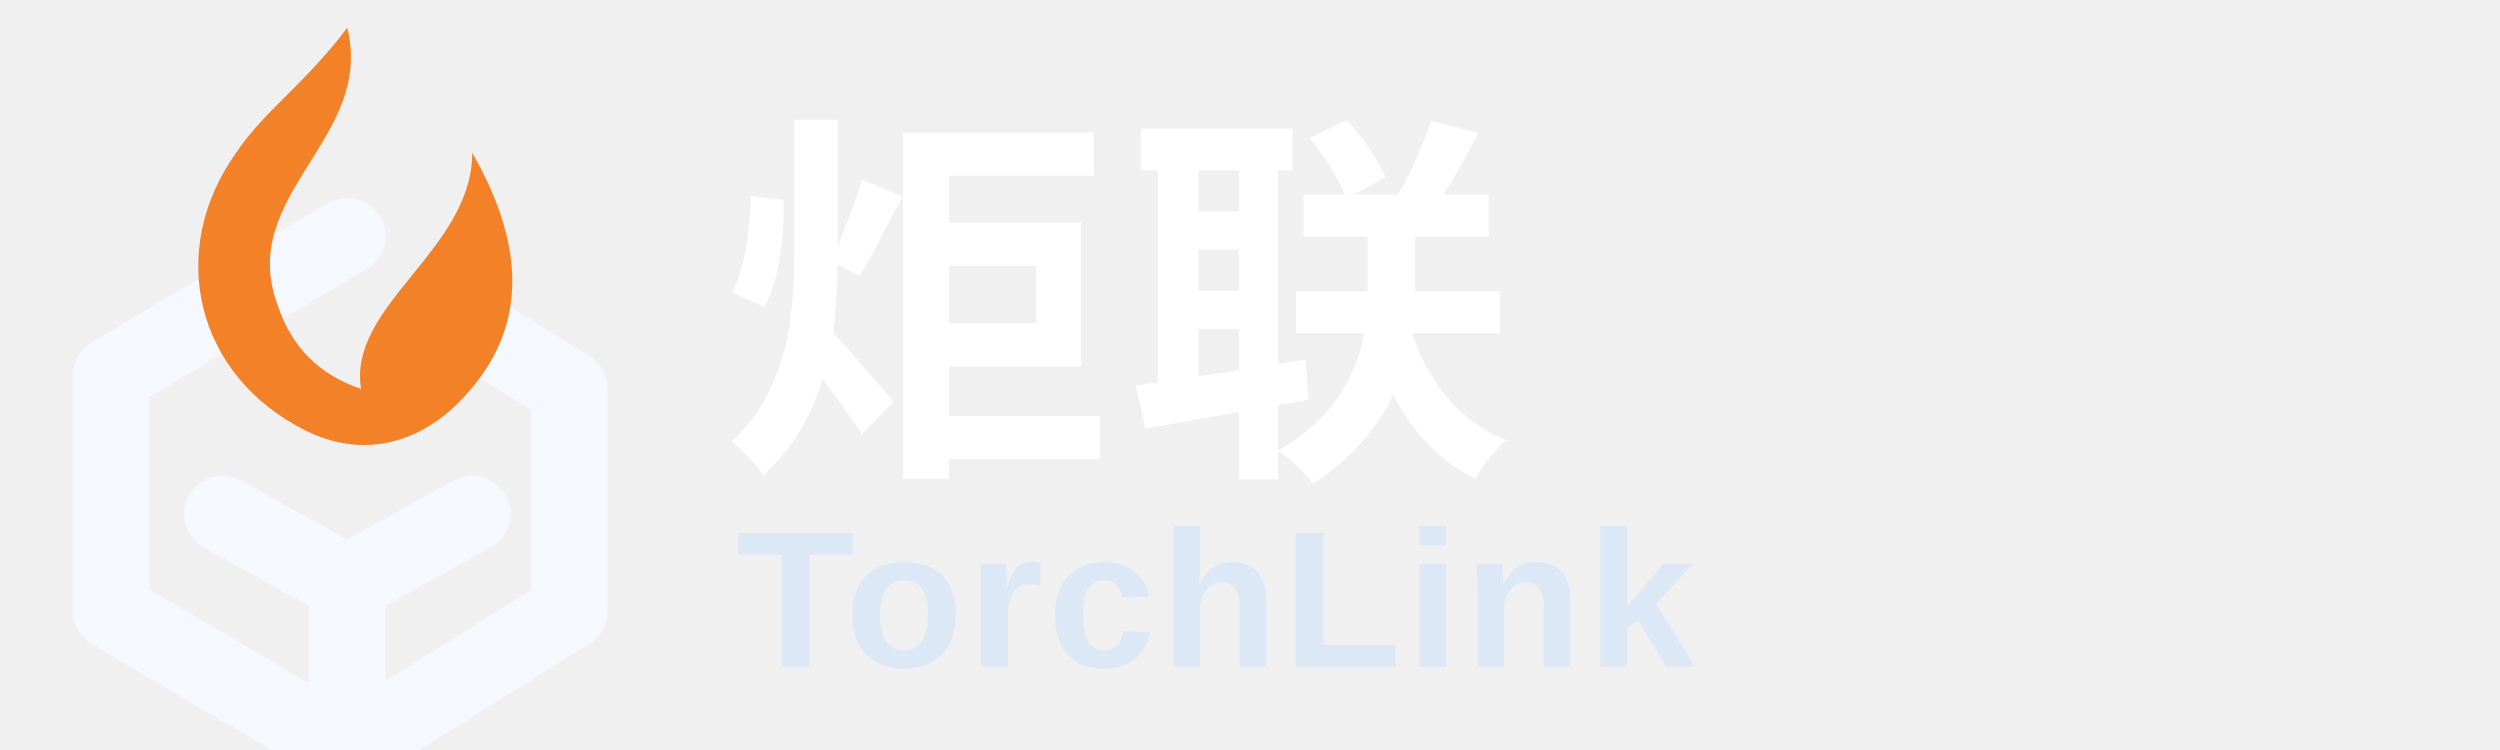
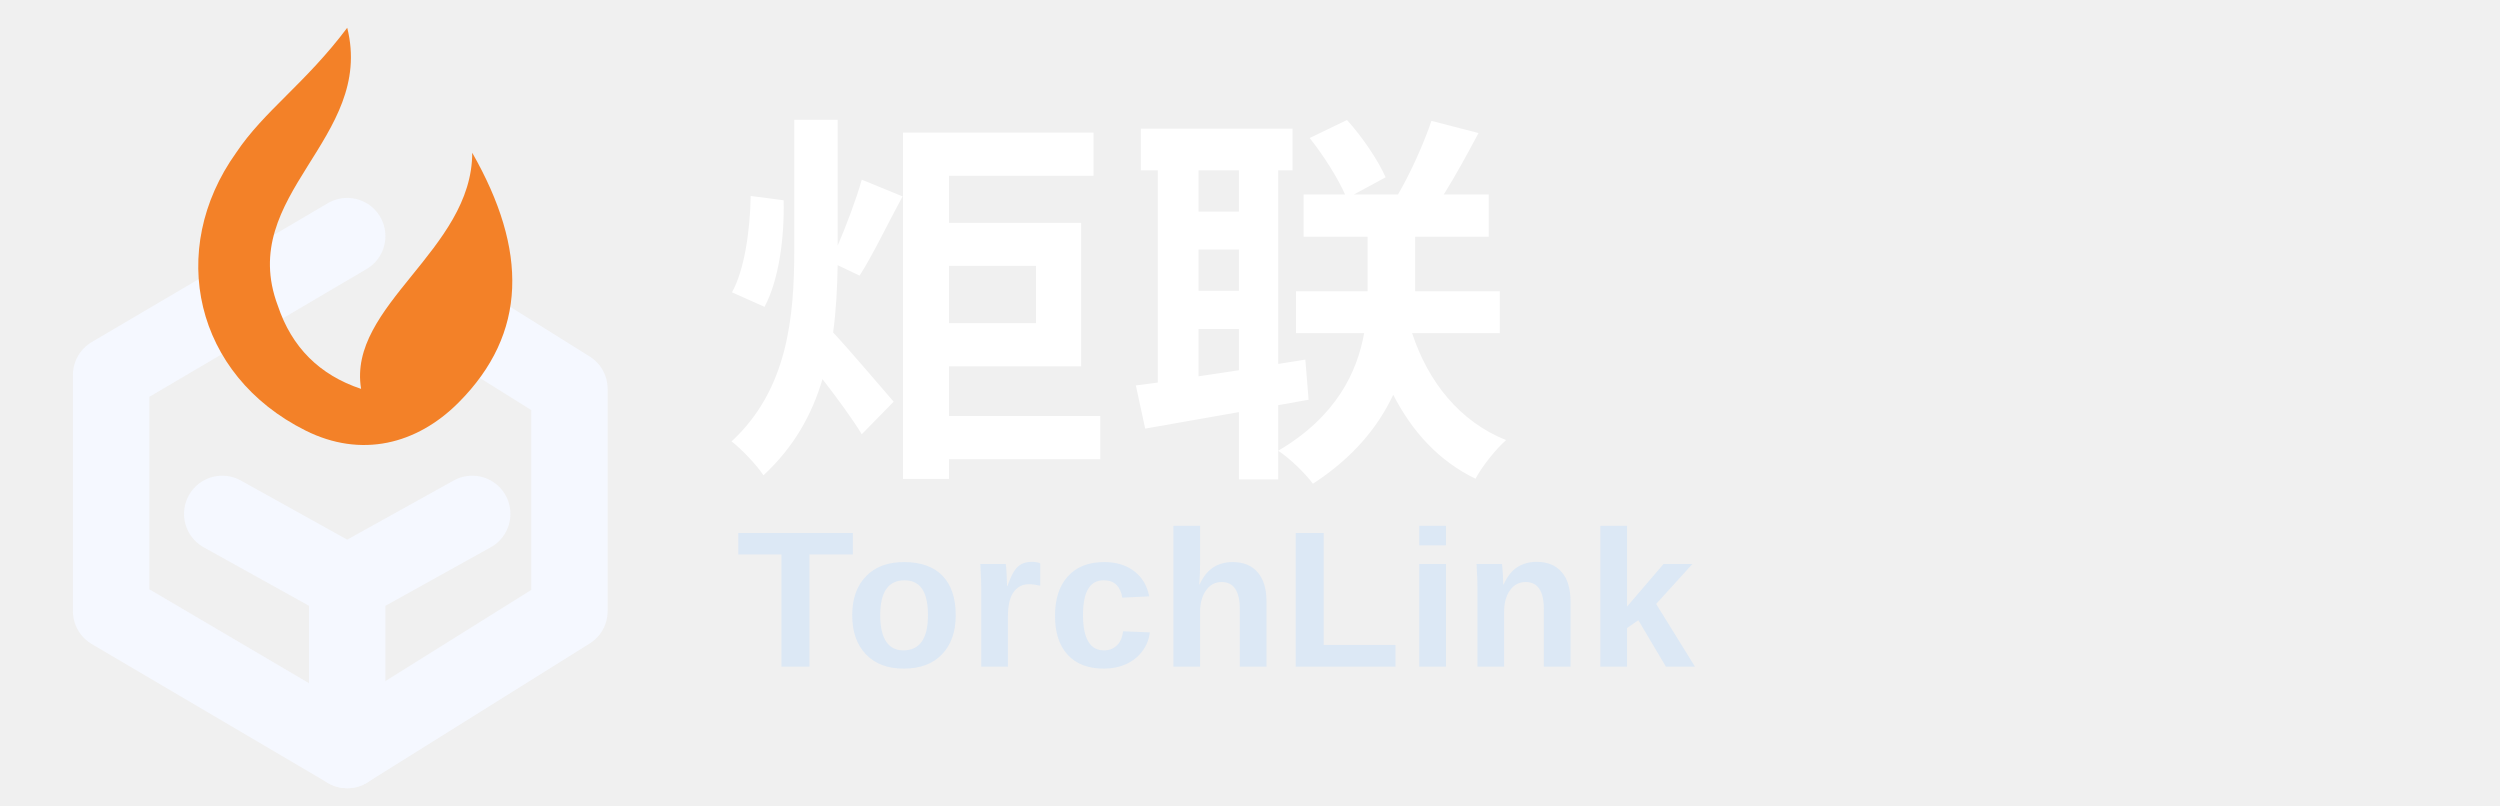
- <svg xmlns="http://www.w3.org/2000/svg" viewBox="0 0 180 54" role="img" aria-labelledby="title">
+ <svg xmlns="http://www.w3.org/2000/svg" viewBox="0 0 180 58" role="img" aria-labelledby="title">
  <g fill="none" stroke="#f5f8ff" stroke-linecap="round" stroke-linejoin="round" stroke-width="5.5">
    <path d="M25 17 8 27v17l17 10 16-10V28l-8-5" />
    <path d="m16 37 9 5 9-5M25 42v12" />
  </g>
  <path fill="#f38128" d="M25 2c2 8-8 12-5 20 1 3 3 5 6 6-1-6 8-10 8-17 4 7 4 13-1 18-3 3-7 4-11 2-8-4-10-13-5-20 2-3 5-5 8-9Z" />
  <text x="52" y="32" fill="#fff" font-family="Microsoft YaHei, PingFang SC, sans-serif" font-size="28" font-weight="700" letter-spacing="1">炬联</text>
  <text x="53" y="48" fill="#dce8f5" font-family="Arial, sans-serif" font-size="14" font-weight="700" letter-spacing=".3">TorchLink</text>
</svg>
